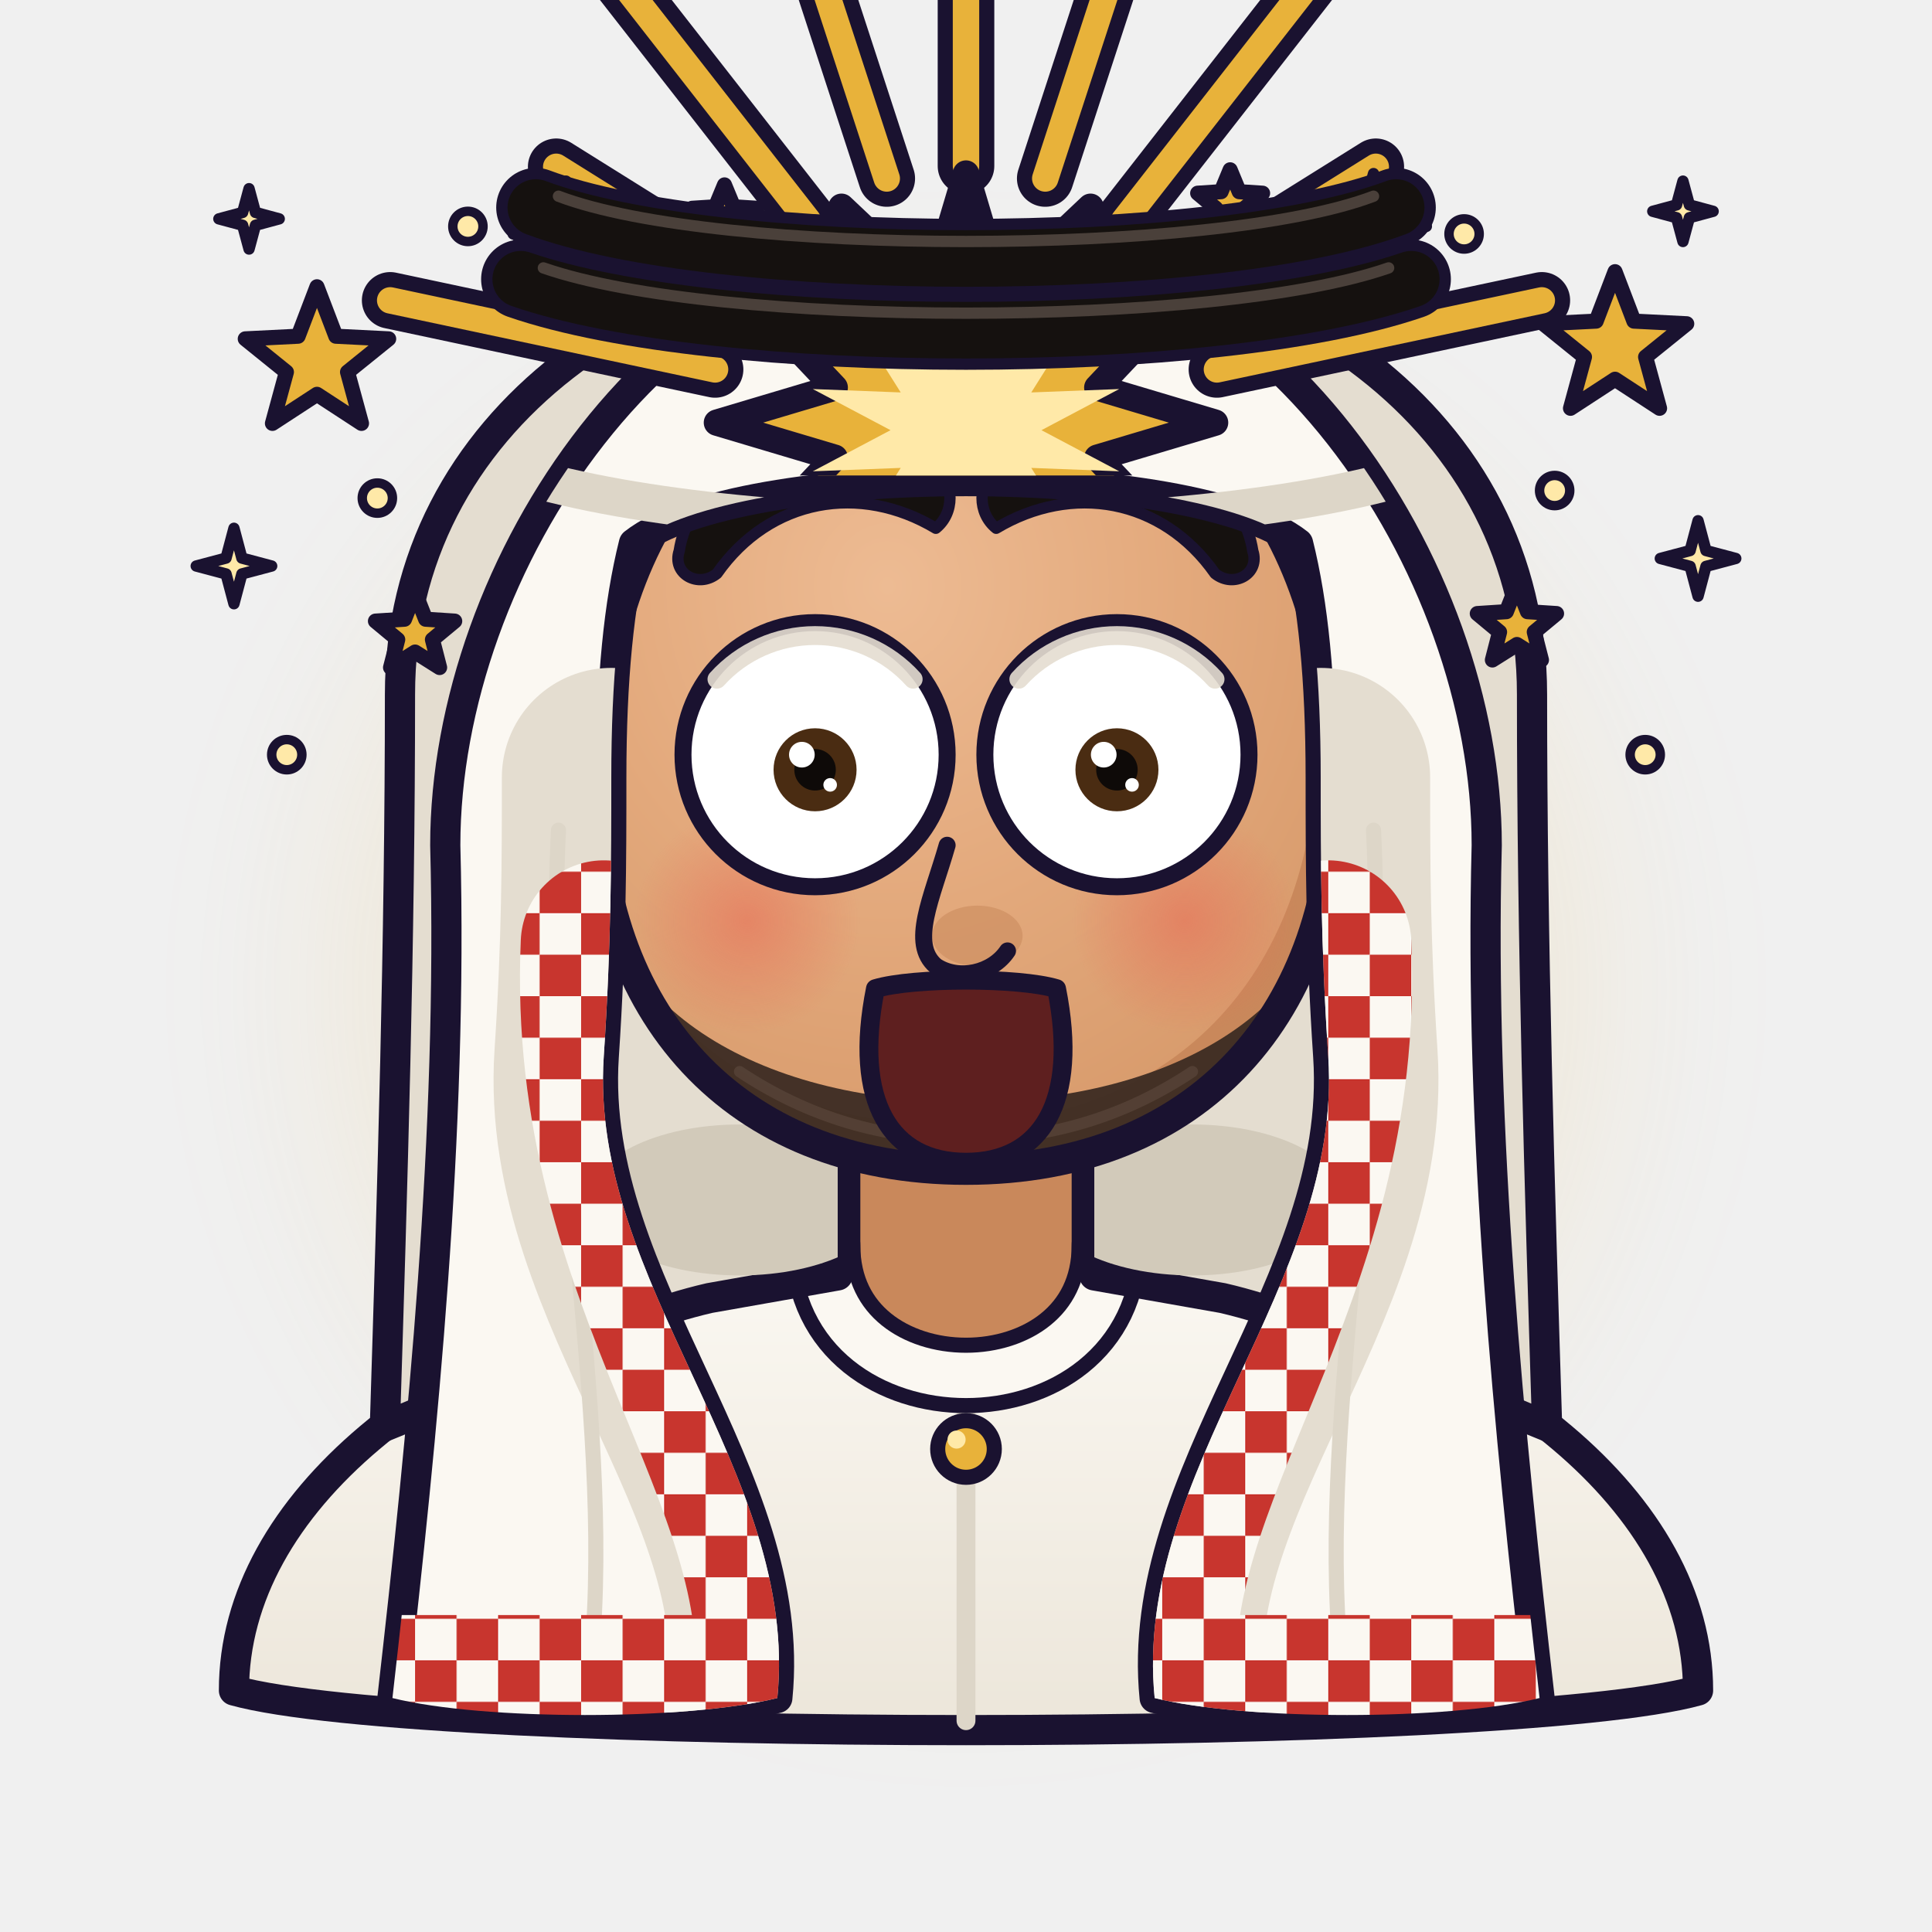
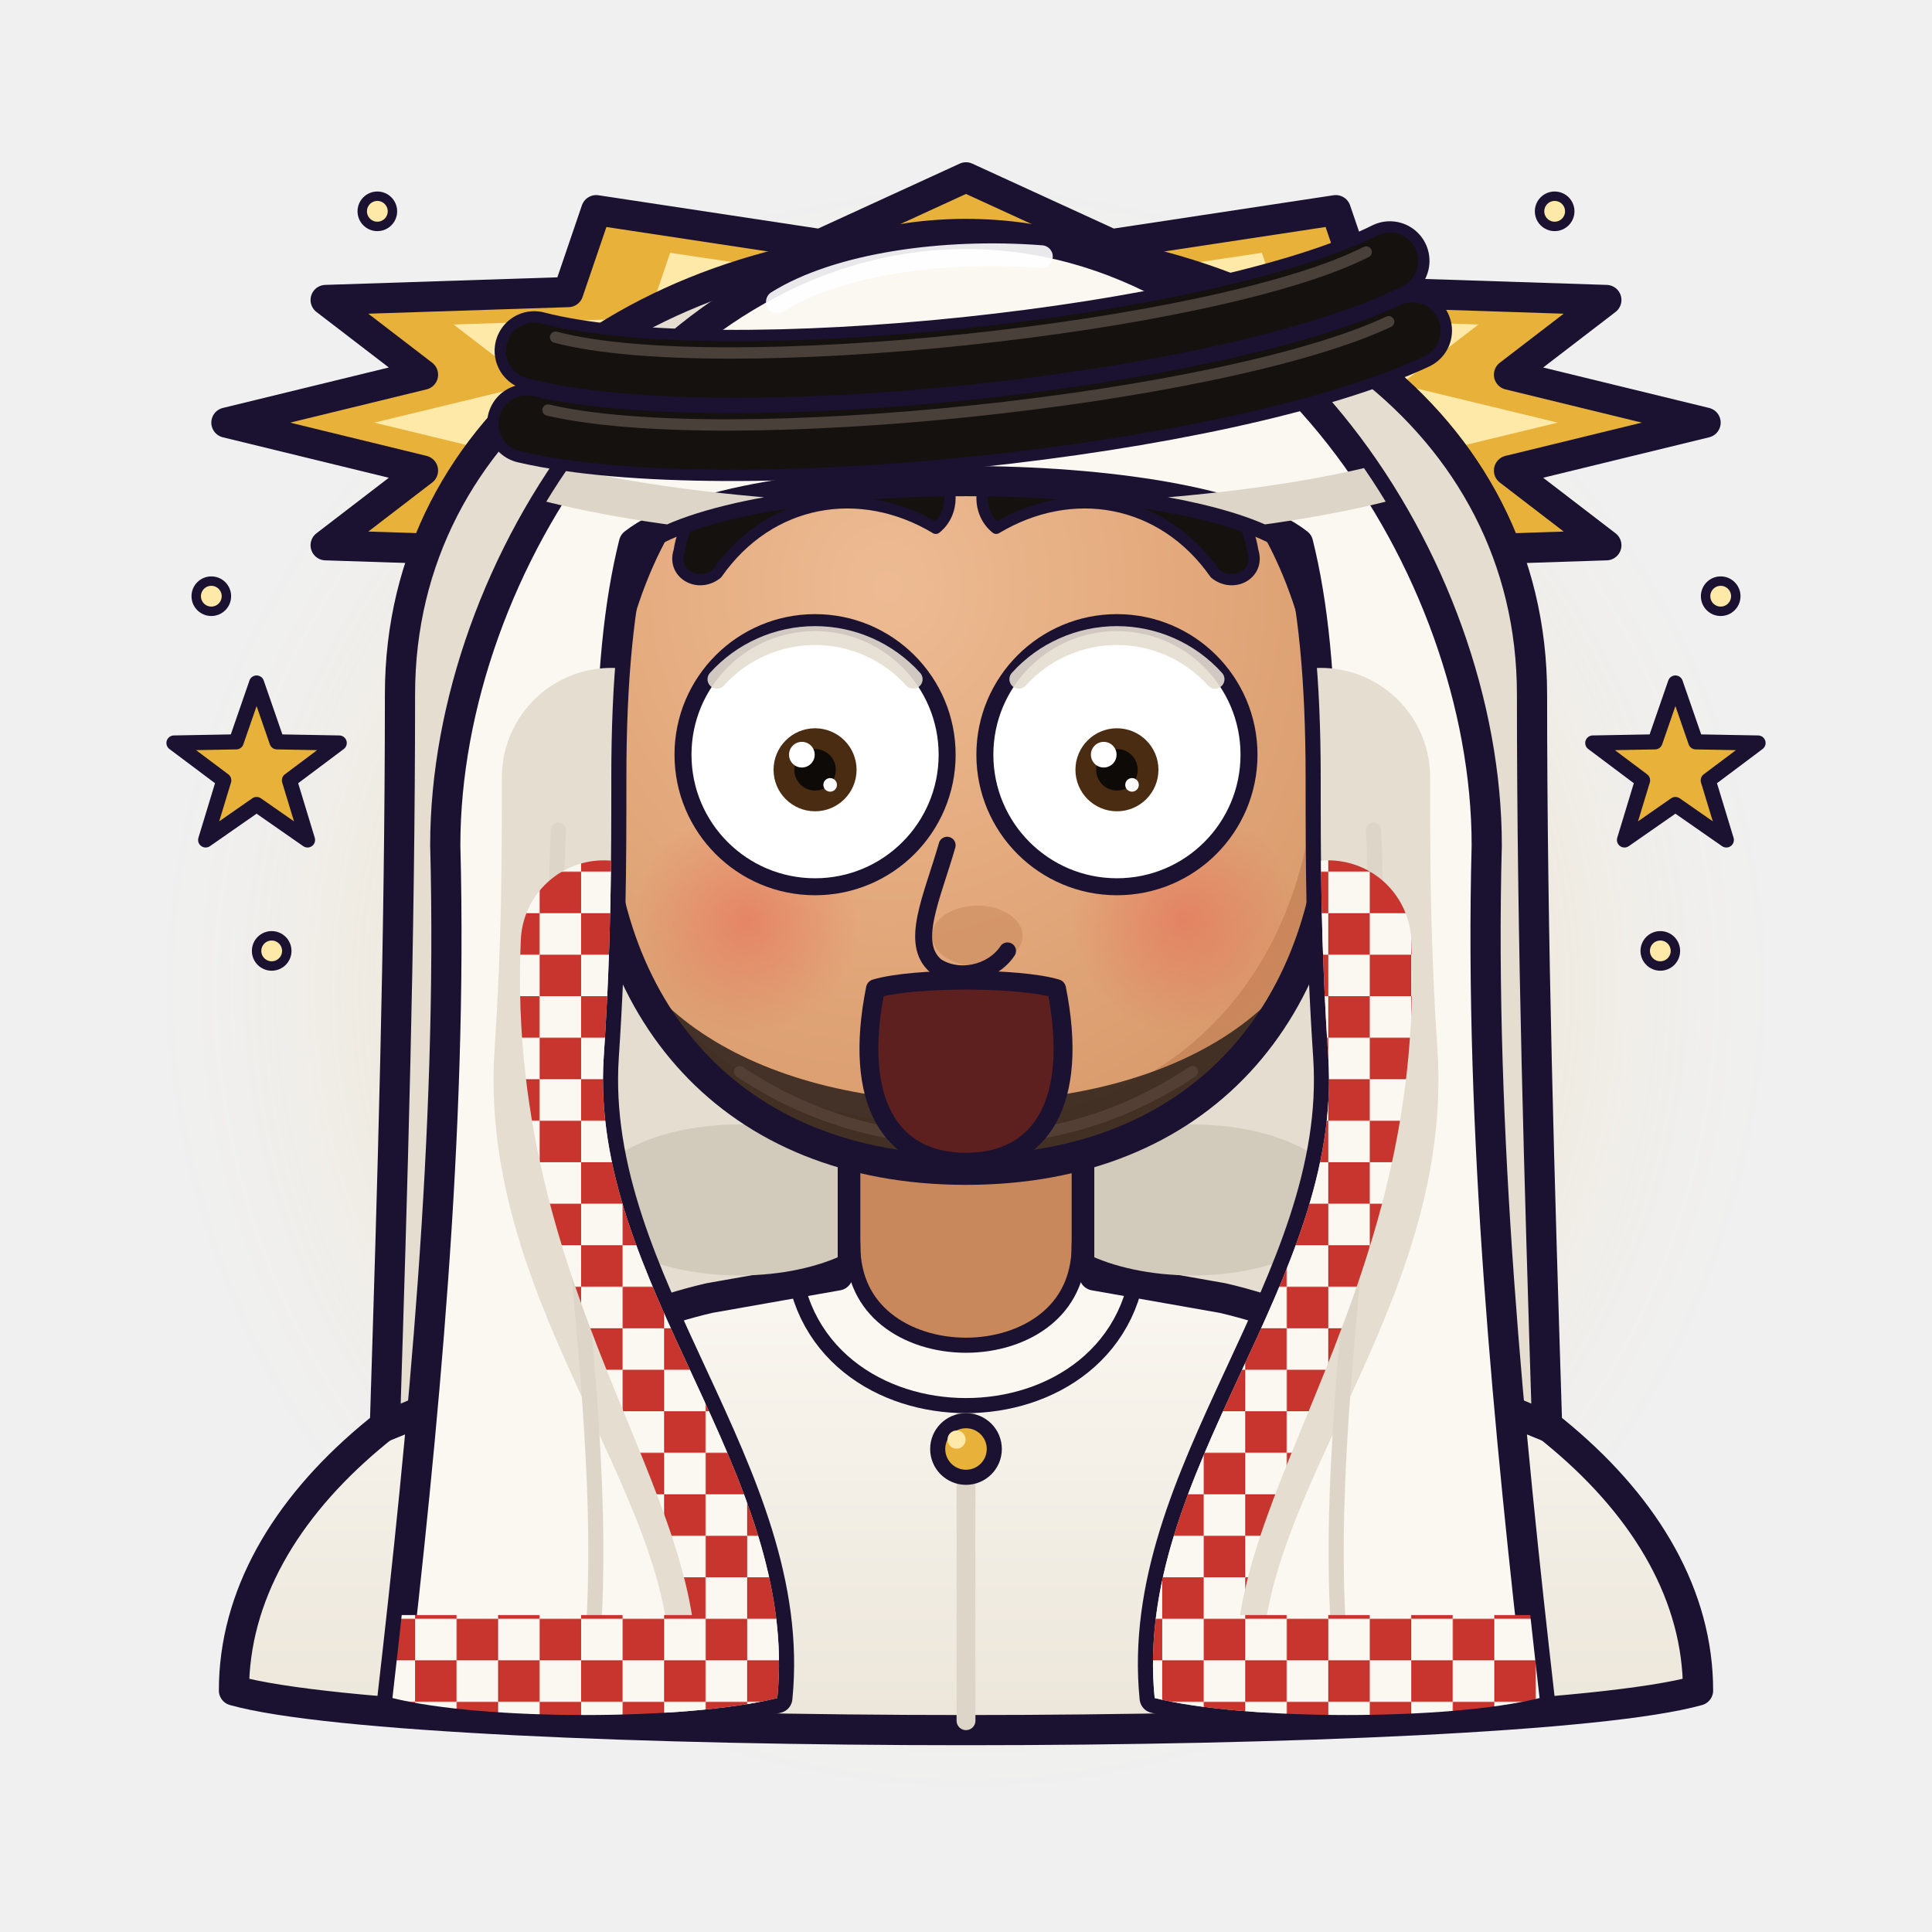
<svg xmlns="http://www.w3.org/2000/svg" viewBox="0 0 512 512" width="512" height="512" fill-rule="evenodd" stroke-linejoin="round" stroke-linecap="round">
  <defs>
    <radialGradient id="glowG" cx="50%" cy="50%" r="50%">
      <stop offset="0" stop-color="#FFE9A8" />
      <stop offset=".55" stop-color="#E8B23A" />
      <stop offset="1" stop-color="#E8B23A" stop-opacity="0" />
    </radialGradient>
    <filter id="soft" x="-20%" y="-20%" width="140%" height="140%">
      <feGaussianBlur stdDeviation="14" />
    </filter>
    <radialGradient id="skinG" cx="42%" cy="34%" r="72%">
      <stop offset="0" stop-color="#EDBB93" />
      <stop offset=".55" stop-color="#E3A97C" />
      <stop offset="1" stop-color="#D89B6C" />
    </radialGradient>
    <radialGradient id="blushG">
      <stop offset="0" stop-color="#E86A55" stop-opacity=".55" />
      <stop offset="1" stop-color="#E86A55" stop-opacity="0" />
    </radialGradient>
    <linearGradient id="clothG" x1="0" y1="0" x2="0" y2="1">
      <stop offset="0" stop-color="#FBF8F2" />
      <stop offset="1" stop-color="#ECE6DA" />
    </linearGradient>
    <pattern id="chk" width="22" height="22" patternUnits="userSpaceOnUse">
      <rect width="22" height="22" fill="#FBF8F2" />
      <rect width="11" height="11" fill="#C8352E" />
      <rect x="11" y="11" width="11" height="11" fill="#C8352E" />
    </pattern>
    <path id="faceP" d="M256 94C322 94 354 144 354 208C354 268 318 310 256 310C194 310 158 268 158 208C158 144 190 94 256 94Z" />
    <clipPath id="clipFace">
      <use href="#faceP" />
    </clipPath>
    <path id="ghbP" d="M256 64C340 64 406 112 406 184C406 250 408 314 410 378C380 366 350 350 324 344L290 338V280H222V338L188 344C162 350 132 366 102 378C104 314 106 250 106 184C106 112 172 64 256 64Z" />
    <clipPath id="clipGhb">
      <use href="#ghbP" />
    </clipPath>
    <path id="ghfP" d="M104 450C112 380 120 300 118 224C118 150 176 62 256 62C336 62 394 150 394 224C392 300 400 380 408 450C384 456 330 456 306 450C300 390 356 340 352 280C350 250 350 228 350 206C350 180 348 160 344 144C316 122 196 122 168 144C164 160 162 180 162 206C162 228 162 250 160 280C156 340 212 390 206 450C182 456 128 456 104 450Z" />
    <clipPath id="clipGhf">
      <use href="#ghfP" />
    </clipPath>
    <path id="mouthP" d="M226 262Q256 294 286 262Q256 272 226 262Z" />
    <clipPath id="clipMouth">
      <use href="#mouthP" />
    </clipPath>
  </defs>
  <g id="glow">
    <ellipse cx="256" cy="262" rx="200" ry="196" fill="url(#glowG)" opacity=".18" filter="url(#soft)" />
+   </g>
+   <g id="props-back">
+     <path d="M256.0 47.0L294.6 64.7L354.0 55.7L361.4 77.4L425.7 79.5L399.9 99.3L452.0 112.0L399.9 124.7L425.7 144.5L361.4 146.6L354.0 168.3L294.6 159.3L256.0 177.0L217.4 159.3L158.0 168.3L150.6 146.6L86.3 144.5L112.1 124.7L60.0 112.0L112.1 99.3L86.3 79.5L150.6 77.4L158.0 55.7L217.4 64.7Z" fill="#E8B23A" stroke="#1A1230" stroke-width="8" />
+     <path d="M256.0 60.0L286.9 74.1L334.4 67.0L340.3 84.3L391.8 86.0L371.1 101.9L412.8 112.0L371.1 122.1L391.8 138.0L340.3 139.7L334.4 157.0L286.9 149.9L256.0 164.0L225.1 149.9L177.6 157.0L171.7 139.7L120.2 138.0L140.9 122.1L99.2 112.0L140.9 101.9L120.2 86.0L171.7 84.3L177.6 67.0L225.1 74.1Z" fill="#FFE9A8" />
  </g>
  <g id="body">
    <path d="M224 262H288V372H224Z" fill="#C9885B" stroke="#1A1230" stroke-width="8" />
    <path d="M62 448C62 398 116 356 188 338L222 332C222 368 290 368 290 332L324 338C396 356 450 398 450 448C400 462 112 462 62 448Z" fill="url(#clothG)" stroke="#1A1230" stroke-width="8" />
    <path d="M256 372V456" stroke="#DDD6C8" stroke-width="5" />
    <path d="M218 330C218 376 294 376 294 330" fill="none" stroke="#1A1230" stroke-width="20" />
    <path d="M218 330C218 376 294 376 294 330" fill="none" stroke="#FBF8F2" stroke-width="12" />
    <circle cx="256" cy="384" r="7.5" fill="#E8B23A" stroke="#1A1230" stroke-width="4" />
    <circle cx="253.5" cy="381.5" r="2.4" fill="#FFE9A8" />
  </g>
  <g id="ghutra-back">
    <use href="#ghbP" fill="#E4DDD0" stroke="#1A1230" stroke-width="8" />
    <g clip-path="url(#clipGhb)">
      <ellipse cx="196" cy="318" rx="40" ry="20" fill="#D2CABA" />
      <ellipse cx="316" cy="318" rx="40" ry="20" fill="#D2CABA" />
    </g>
  </g>
  <g id="head">
    <ellipse cx="156" cy="226" rx="16" ry="22" fill="#E3A97C" stroke="#1A1230" stroke-width="7" />
    <ellipse cx="356" cy="226" rx="16" ry="22" fill="#E3A97C" stroke="#1A1230" stroke-width="7" />
    <g clip-path="url(#clipFace)">
      <rect x="140" y="80" width="240" height="250" fill="#C9885B" />
      <use href="#faceP" fill="url(#skinG)" transform="translate(-5 -12)" />
      <path d="M158 196C158 264 196 318 256 318C316 318 354 264 354 196L354 224C354 266 312 292 256 292C200 292 158 266 158 224Z" fill="#3A2A22" opacity=".94" />
      <path d="M196 284C214 296 234 302 256 302C278 302 298 296 316 284" fill="none" stroke="#5A463A" stroke-width="3" opacity=".7" />
      <circle cx="198" cy="244" r="30" fill="url(#blushG)" />
      <circle cx="314" cy="244" r="30" fill="url(#blushG)" />
    </g>
    <use href="#faceP" fill="none" stroke="#1A1230" stroke-width="8" />
    <ellipse cx="259" cy="248" rx="12" ry="8" fill="#C9885B" opacity=".55" />
    <path d="M251 224C247 238 241 250 248 256C254 260 263 258 267 252" fill="none" stroke="#1A1230" stroke-width="4.5" />
  </g>
  <g id="eyes">
    <circle cx="216" cy="200" r="35" fill="#FFFFFF" stroke="#1A1230" stroke-width="4.5" />
    <circle cx="296" cy="200" r="35" fill="#FFFFFF" stroke="#1A1230" stroke-width="4.5" />
    <path d="M190 180A35 35 0 0 1 242 180" fill="none" stroke="#E4DDD0" stroke-width="5" opacity=".9" />
    <path d="M270 180A35 35 0 0 1 322 180" fill="none" stroke="#E4DDD0" stroke-width="5" opacity=".9" />
    <circle cx="216" cy="204" r="11" fill="#4A2C12" />
    <circle cx="296" cy="204" r="11" fill="#4A2C12" />
    <circle cx="216" cy="204" r="5.5" fill="#0E0A08" />
    <circle cx="296" cy="204" r="5.5" fill="#0E0A08" />
    <circle cx="212.5" cy="200" r="3.4" fill="#FFFFFF" />
    <circle cx="292.5" cy="200" r="3.4" fill="#FFFFFF" />
    <circle cx="220" cy="208" r="1.8" fill="#FFFFFF" />
    <circle cx="300" cy="208" r="1.8" fill="#FFFFFF" />
  </g>
  <g id="brows">
    <path d="M180 154C184 128 224 118 248 132C253 136 253 144 248 148C228 136 204 140 190 160C185 164 178 160 180 154Z" transform="translate(0 -8)" fill="#15110F" stroke="#1A1230" stroke-width="3" />
    <path d="M332 154C328 128 288 118 264 132C259 136 259 144 264 148C284 136 308 140 322 160C327 164 334 160 332 154Z" transform="translate(0 -8)" fill="#15110F" stroke="#1A1230" stroke-width="3" />
  </g>
  <g id="mouth">
    <path id="mJaw" d="M232 262C242 259 270 259 280 262C286 292 276 308 256 308C236 308 226 292 232 262Z" fill="#5E1F1F" />
    <clipPath id="clipMJaw">
      <use href="#mJaw" />
    </clipPath>
    <g clip-path="url(#clipMJaw)">
      <rect x="226" y="252" width="60" height="16" fill="#FFFFFF" />
      <ellipse cx="256" cy="310" rx="16" ry="12" fill="#D9564F" />
    </g>
    <use href="#mJaw" fill="none" stroke="#1A1230" stroke-width="5" />
  </g>
  <g id="ghutra-front">
    <use href="#ghfP" fill="#FBF8F2" stroke="#1A1230" stroke-width="8" />
    <g clip-path="url(#clipGhf)">
      <path d="M162 206C162 228 162 250 160 280C156 340 212 390 206 450" fill="none" stroke="#E4DDD0" stroke-width="58" />
      <path d="M350 206C350 228 350 250 352 280C356 340 300 390 306 450" fill="none" stroke="#E4DDD0" stroke-width="58" />
      <path d="M148 220C144 300 164 380 156 446" fill="none" stroke="#DDD6C8" stroke-width="4" />
      <path d="M364 220C368 300 348 380 356 446" fill="none" stroke="#DDD6C8" stroke-width="4" />
      <path d="M160 250C156 340 212 390 206 450L104 450" fill="none" stroke="url(#chk)" stroke-width="44" />
      <path d="M352 250C356 340 300 390 306 450L408 450" fill="none" stroke="url(#chk)" stroke-width="44" />
      <path d="M132 124C190 144 322 144 380 124" fill="none" stroke="#DDD6C8" stroke-width="10" />
    </g>
    <path d="M206 80C222 70 250 66 276 68" fill="none" stroke="#FFFFFF" stroke-width="6" opacity=".9" />
  </g>
-   <g id="props">
-     <clipPath id="clipTop">
-       <rect x="0" y="0" width="512" height="126" />
-     </clipPath>
-     <g clip-path="url(#clipTop)">
-       <path d="M189.5 97.9L103.4 79.6M198.3 76L147.4 44.2M214.1 58.4L160 -10.9M235 47.3L216.4 -9.7M256 44L256 -44M277 47.3L295.6 -9.7M297.9 58.4L352 -10.9M313.7 76L364.6 44.2M322.5 97.9L408.6 79.6" fill="none" stroke="#1A1230" stroke-width="15" />
-       <path d="M189.5 97.9L103.4 79.6M198.3 76L147.4 44.2M214.1 58.4L160 -10.9M235 47.3L216.4 -9.7M256 44L256 -44M277 47.3L295.6 -9.7M297.9 58.4L352 -10.9M313.7 76L364.6 44.2M322.5 97.9L408.6 79.6" fill="none" stroke="#E8B23A" stroke-width="7" />
-       <path d="M256 46L265.3 77.2L289 54.8L281.5 86.5L313.2 79L290.8 102.7L322 112L290.8 121.3L313.2 145L281.5 137.5L289 169.2L265.3 146.8L256 178L246.7 146.8L223 169.2L230.5 137.5L198.8 145L221.2 121.3L190 112L221.2 102.7L198.8 79L230.5 86.5L223 54.8L246.7 77.2Z" fill="#E8B23A" stroke="#1A1230" stroke-width="7" />
-       <path d="M266.9 73.4L266 96.7L285.7 84.3L273.3 104L296.6 103.1L276 114L296.6 124.9L273.3 124L285.7 143.7L266 131.3L266.9 154.6L256 134L245.1 154.6L246 131.3L226.3 143.7L238.7 124L215.4 124.9L236 114L215.4 103.1L238.7 104L226.3 84.3L246 96.7L245.1 73.4L256 94Z" fill="#FFE9A8" />
-     </g>
-     <path d="M84 76L89 89.1L103 89.8L92.1 98.6L95.8 112.2L84 104.5L72.2 112.2L75.9 98.6L65 89.8L79 89.1Z" fill="#E8B23A" stroke="#1A1230" stroke-width="4" />
-     <path d="M428 72L433 85.1L447 85.8L436.1 94.6L439.8 108.2L428 100.5L416.2 108.2L419.9 94.6L409 85.8L423 85.1Z" fill="#E8B23A" stroke="#1A1230" stroke-width="4" />
-     <path d="M110 157L112.8 164.1L120.5 164.6L114.6 169.5L116.5 176.9L110 172.8L103.5 176.9L105.4 169.5L99.5 164.6L107.2 164.1Z" fill="#E8B23A" stroke="#1A1230" stroke-width="4" />
-     <path d="M402 155L404.8 162.1L412.5 162.6L406.6 167.5L408.5 174.9L402 170.8L395.5 174.9L397.4 167.5L391.5 162.6L399.2 162.1Z" fill="#E8B23A" stroke="#1A1230" stroke-width="4" />
-     <path d="M192 49L194.4 54.8L200.6 55.2L195.8 59.2L197.3 65.3L192 62L186.7 65.3L188.2 59.2L183.4 55.2L189.6 54.8Z" fill="#E8B23A" stroke="#1A1230" stroke-width="4" />
-     <path d="M326 45L328.4 50.8L334.6 51.2L329.8 55.2L331.3 61.3L326 58L320.7 61.3L322.2 55.2L317.4 51.2L323.6 50.8Z" fill="#E8B23A" stroke="#1A1230" stroke-width="4" />
-     <path d="M150 48L153 59L164 62L153 65L150 76L147 65L136 62L147 59Z" fill="#FFE9A8" stroke="#1A1230" stroke-width="3" />
-     <path d="M364 46L367 57L378 60L367 63L364 74L361 63L350 60L361 57Z" fill="#FFE9A8" stroke="#1A1230" stroke-width="3" />
-     <path d="M62 140L64.1 147.9L72 150L64.1 152.1L62 160L59.9 152.1L52 150L59.9 147.9Z" fill="#FFE9A8" stroke="#1A1230" stroke-width="3" />
-     <path d="M450 138L452.1 145.9L460 148L452.1 150.1L450 158L447.9 150.1L440 148L447.9 145.9Z" fill="#FFE9A8" stroke="#1A1230" stroke-width="3" />
-     <path d="M66 50L67.7 56.3L74 58L67.7 59.7L66 66L64.3 59.7L58 58L64.3 56.3Z" fill="#FFE9A8" stroke="#1A1230" stroke-width="3" />
-     <path d="M446 48L447.7 54.3L454 56L447.7 57.7L446 64L444.3 57.7L438 56L444.3 54.3Z" fill="#FFE9A8" stroke="#1A1230" stroke-width="3" />
-     <circle cx="124" cy="60" r="4" fill="#FFE9A8" stroke="#1A1230" stroke-width="2.5" />
-     <circle cx="388" cy="62" r="4" fill="#FFE9A8" stroke="#1A1230" stroke-width="2.5" />
-     <circle cx="76" cy="200" r="4" fill="#FFE9A8" stroke="#1A1230" stroke-width="2.5" />
-     <circle cx="436" cy="200" r="4" fill="#FFE9A8" stroke="#1A1230" stroke-width="2.5" />
-     <circle cx="100" cy="132" r="4" fill="#FFE9A8" stroke="#1A1230" stroke-width="2.5" />
-     <circle cx="412" cy="130" r="4" fill="#FFE9A8" stroke="#1A1230" stroke-width="2.5" />
-   </g>
-   <g id="agal" transform="translate(0 -40)">
+   <g id="agal" transform="translate(0 -14) rotate(-6 256 105)">
    <path d="M138 114C190 132 322 132 374 114" fill="none" stroke="#1A1230" stroke-width="21" />
    <path d="M138 114C190 132 322 132 374 114" fill="none" stroke="#15110F" stroke-width="15" />
    <path d="M144 111C190 127 322 127 368 111" fill="none" stroke="#4A403A" stroke-width="3" />
    <path d="M142 95C190 113 322 113 370 95" fill="none" stroke="#1A1230" stroke-width="21" />
    <path d="M142 95C190 113 322 113 370 95" fill="none" stroke="#15110F" stroke-width="15" />
    <path d="M148 92C190 108 322 108 364 92" fill="none" stroke="#4A403A" stroke-width="3" />
  </g>
+   <g id="props">
+     <path d="M68.0 181.0L73.4 196.6L89.9 196.9L76.7 206.8L81.5 222.6L68.0 213.2L54.5 222.6L59.3 206.8L46.1 196.9L62.6 196.6Z" fill="#E8B23A" stroke="#1A1230" stroke-width="4" />
+     <path d="M444.0 181.0L449.4 196.6L465.9 196.9L452.7 206.8L457.5 222.6L444.0 213.2L430.5 222.6L435.3 206.8L422.1 196.9L438.6 196.6Z" fill="#E8B23A" stroke="#1A1230" stroke-width="4" />
+     <circle cx="100" cy="56" r="4" fill="#FFE9A8" stroke="#1A1230" stroke-width="2.5" />
+     <circle cx="412" cy="56" r="4" fill="#FFE9A8" stroke="#1A1230" stroke-width="2.5" />
+     <circle cx="56" cy="158" r="4" fill="#FFE9A8" stroke="#1A1230" stroke-width="2.5" />
+     <circle cx="456" cy="158" r="4" fill="#FFE9A8" stroke="#1A1230" stroke-width="2.5" />
+     <circle cx="72" cy="252" r="4" fill="#FFE9A8" stroke="#1A1230" stroke-width="2.5" />
+     <circle cx="440" cy="252" r="4" fill="#FFE9A8" stroke="#1A1230" stroke-width="2.5" />
+   </g>
</svg>
